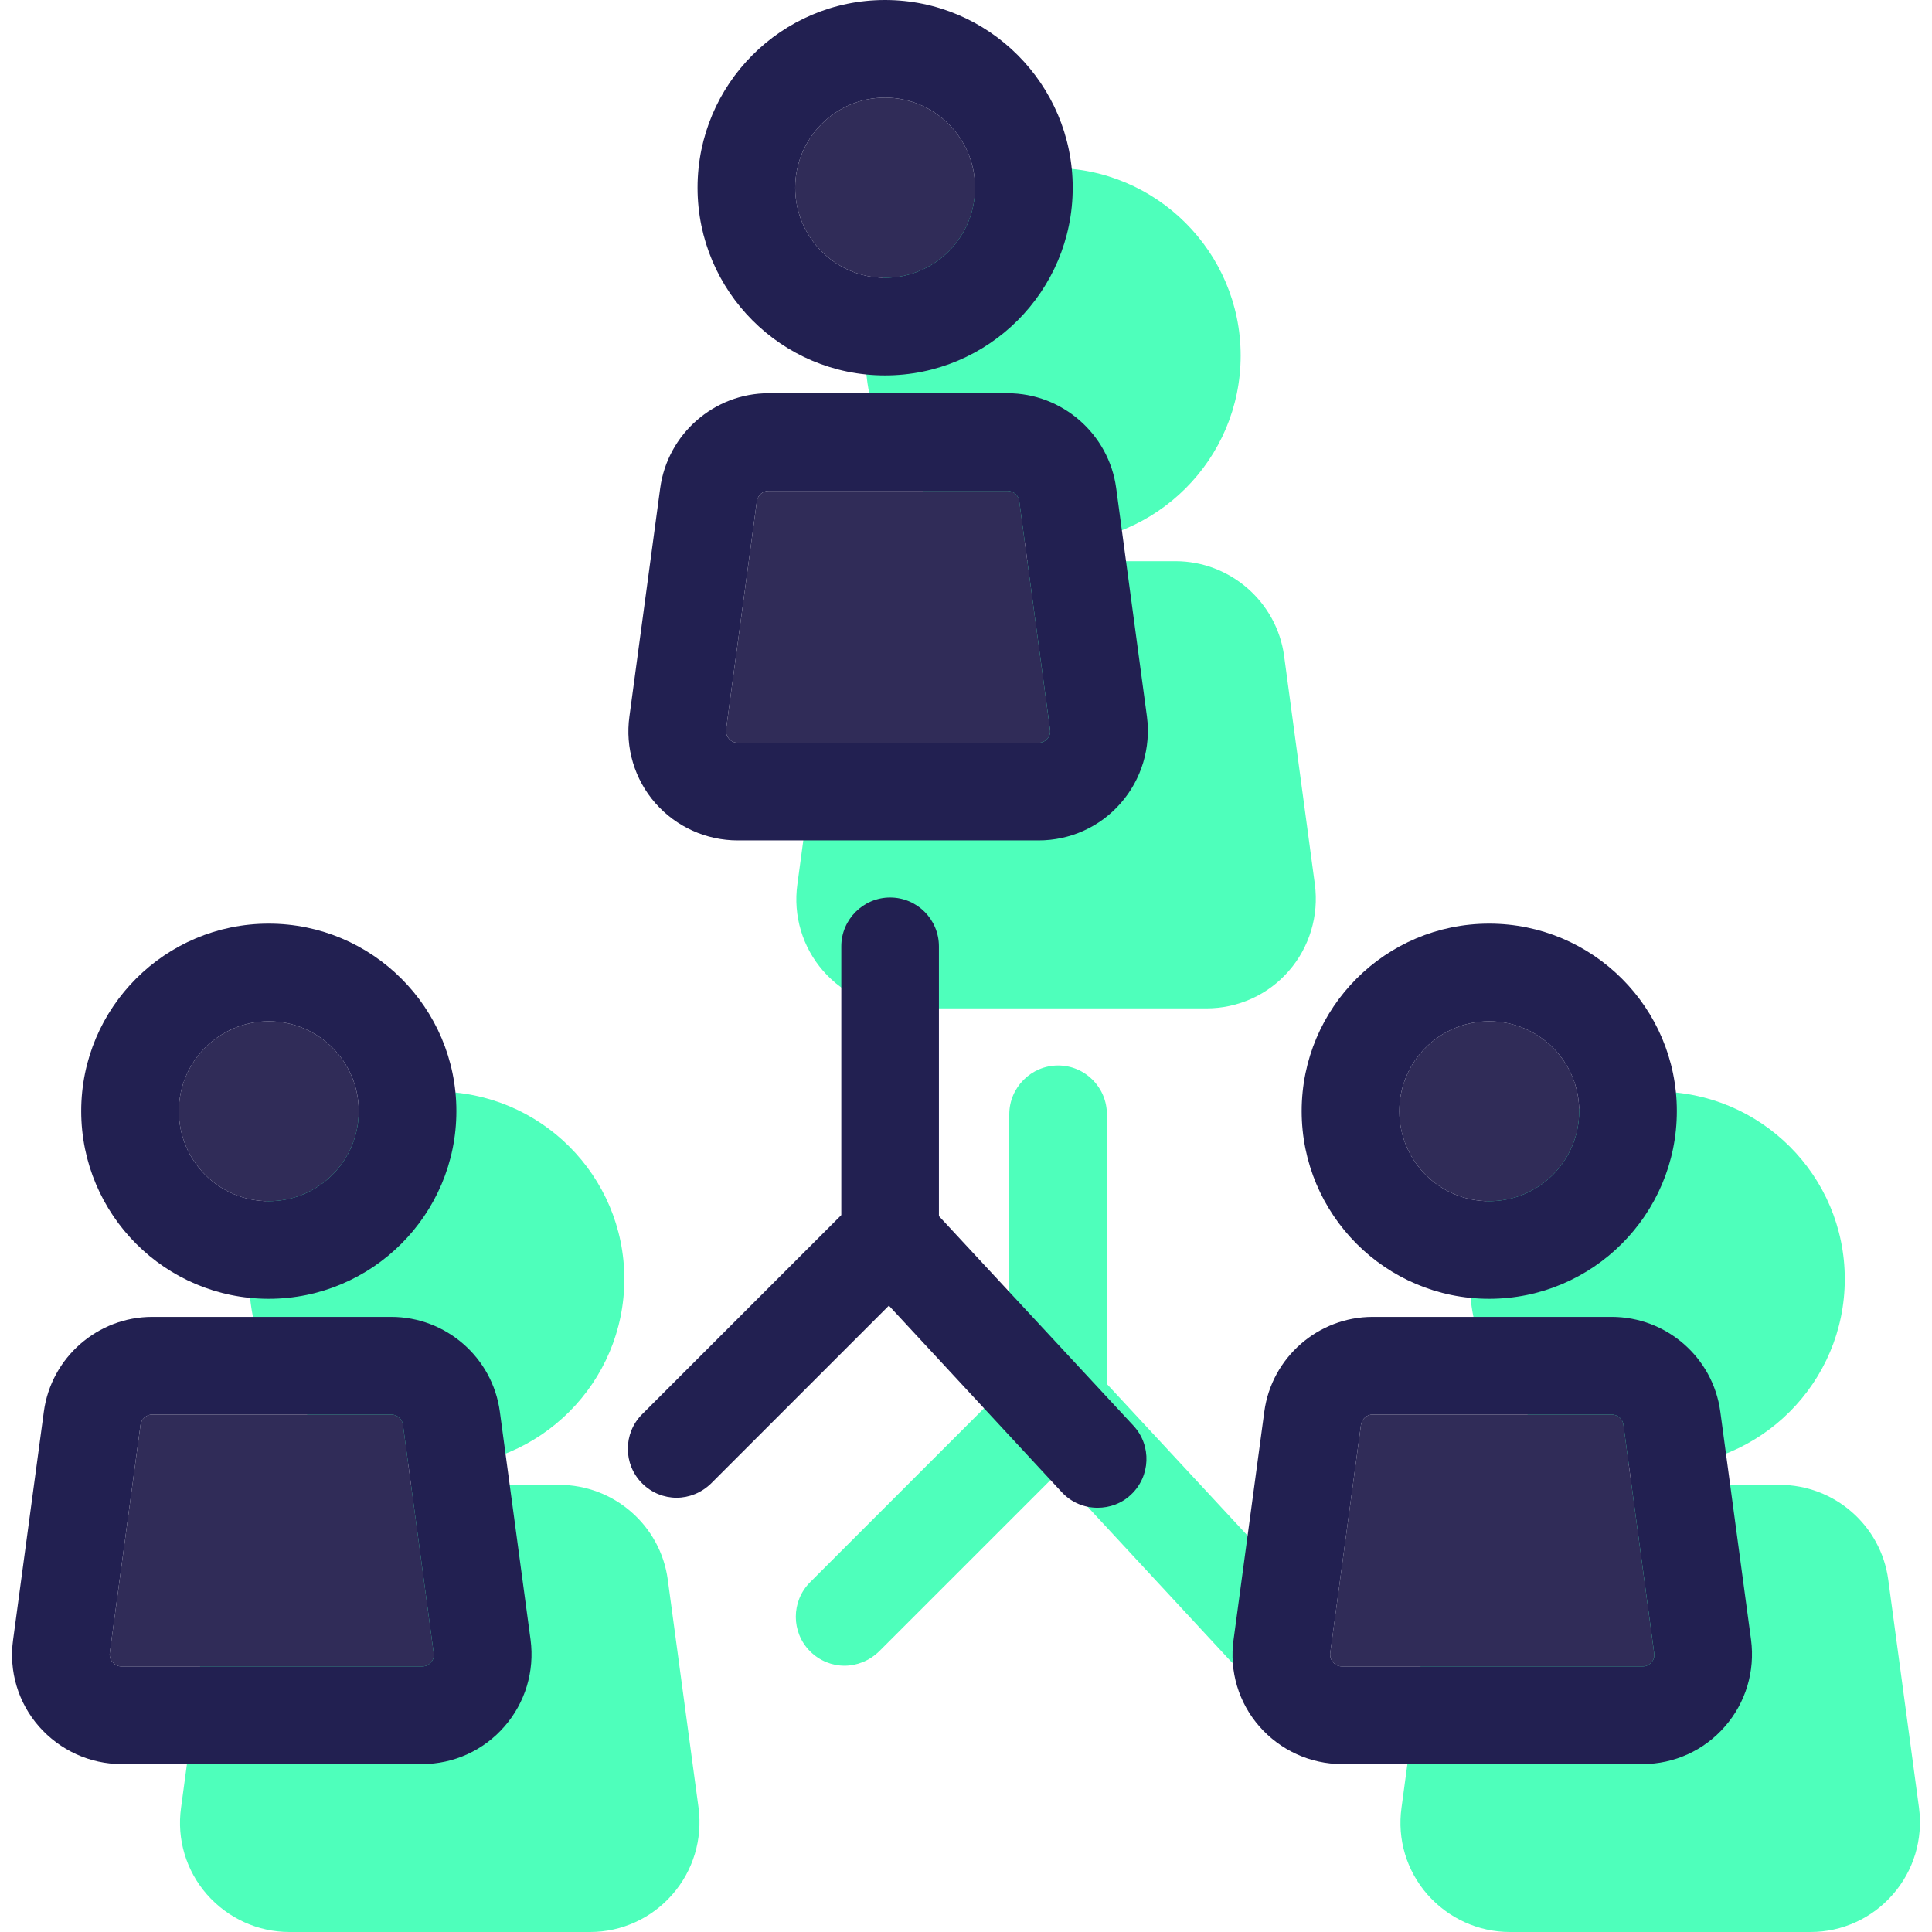
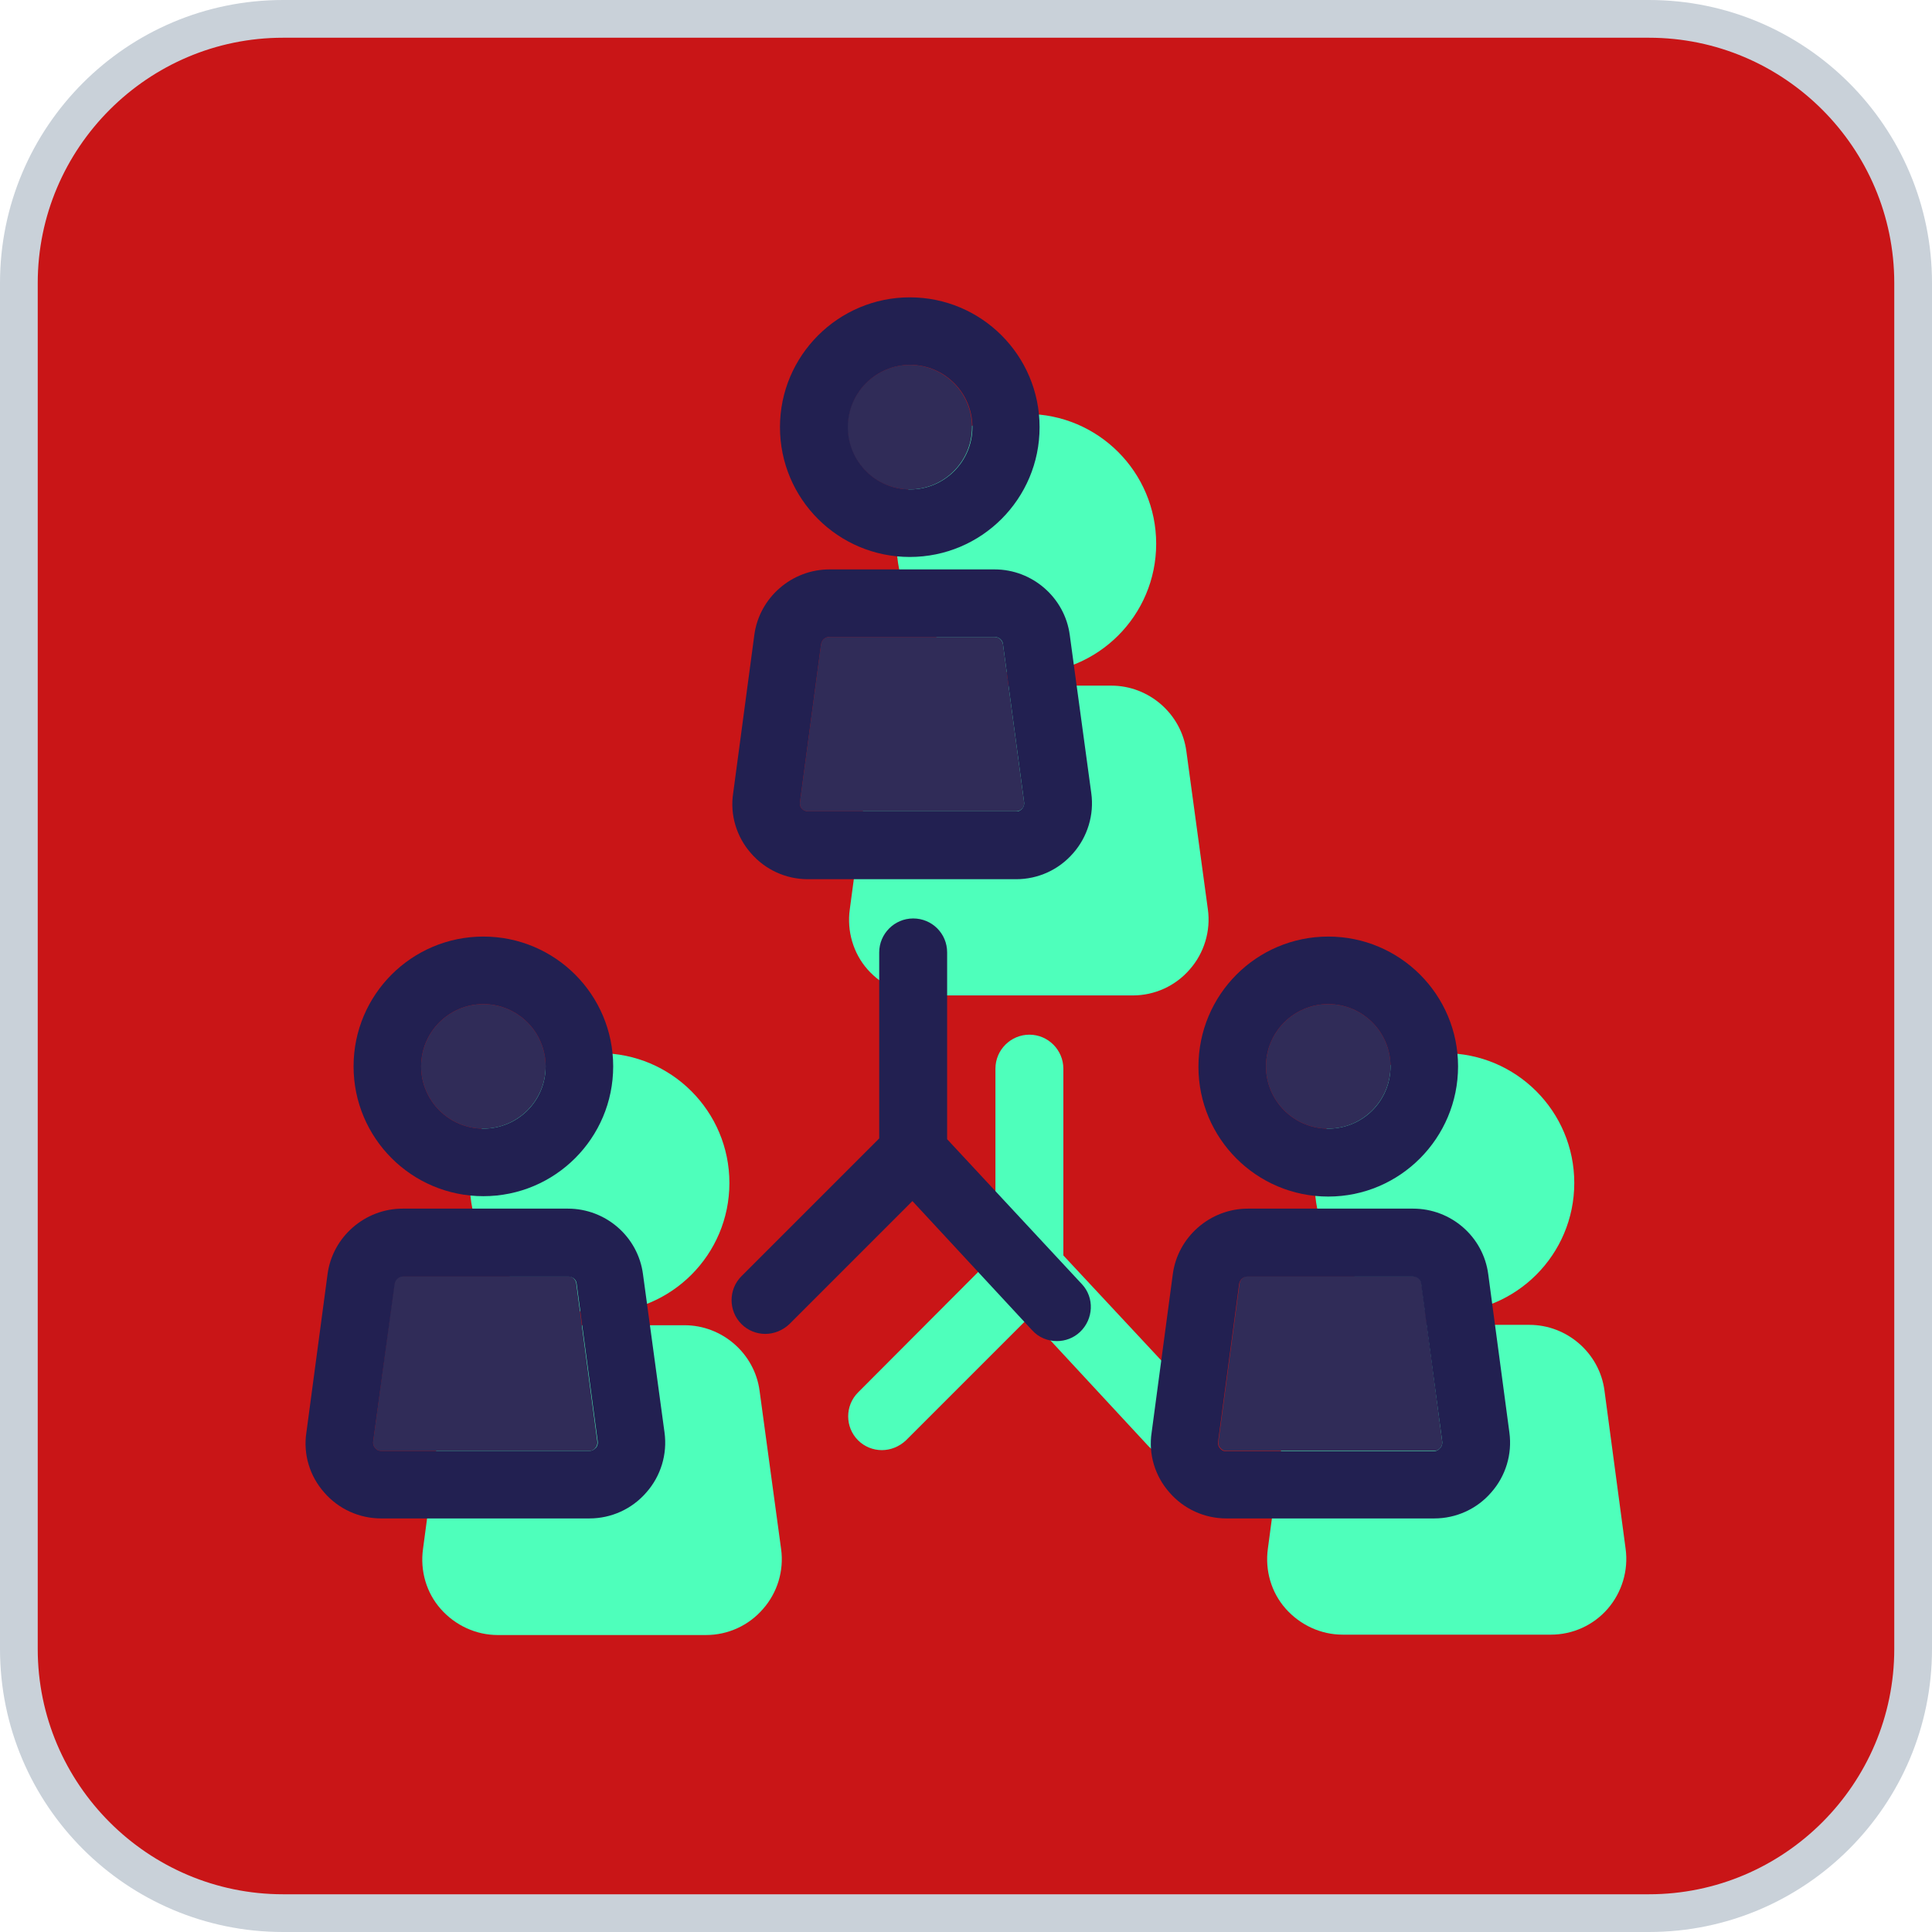
- <svg xmlns="http://www.w3.org/2000/svg" version="1.1" id="Layer_1" x="0px" y="0px" viewBox="0 0 306.534 306.534" style="enable-background:new 0 0 306.534 306.534;" xml:space="preserve">
+ <svg xmlns="http://www.w3.org/2000/svg" version="1.1" id="Layer_1" x="0px" y="0px" viewBox="0 0 512 512" style="enable-background:new 0 0 512 512;" xml:space="preserve">
+   <style type="text/css">
+ 	.st0{fill:#C91517;}
+ 	.st1{fill:#C9D1D9;}
+ 	.st2{fill:#4EFFBB;}
+ 	.st3{fill:#302C58;}
+ 	.st4{fill:#222051;}
+ </style>
+   <g>
+     <path class="st0" d="M75,507c-38.6,0-70-31.4-70-70V75C5,36.4,36.4,5,75,5h362c38.6,0,70,31.4,70,70v362c0,38.6-31.4,70-70,70H75z" />
+     <path class="st1" d="M437,10c35.8,0,65,29.2,65,65v362c0,35.8-29.2,65-65,65H75c-35.8,0-65-29.2-65-65V75c0-35.8,29.2-65,65-65H437    M437,0H75C33.6,0,0,33.6,0,75v362c0,41.4,33.6,75,75,75h362c41.4,0,75-33.6,75-75V75C512,33.6,478.4,0,437,0L437,0z" />
+   </g>
  <g>
    <g>
      <g>
-         <path style="fill:#4EFFBB;" d="M304.471,286.823l-4.881-36.21c-1.163-8.598-8.559-15.026-17.235-15.026h-37.914     c-8.637,0-16.033,6.428-17.196,15.026l-4.881,36.21c-0.697,4.995,0.814,9.992,4.105,13.749c3.33,3.796,8.093,5.962,13.091,5.962     h47.714c4.995,0,9.758-2.17,13.052-5.962C303.618,296.815,305.13,291.818,304.471,286.823z" />
-         <path style="fill:#4EFFBB;" d="M262.915,232.72c16.421,0,29.782-13.361,29.782-29.782s-13.361-29.743-29.782-29.743     s-29.743,13.322-29.743,29.743C233.172,219.358,246.494,232.72,262.915,232.72z" />
-         <path style="fill:#4EFFBB;" d="M203.739,104.065c-1.163-8.559-8.559-15.026-17.235-15.026H148.59     c-8.637,0-16.033,6.467-17.196,15.065l-4.881,36.21c-0.697,4.959,0.814,9.992,4.105,13.749c3.33,3.796,8.093,5.926,13.091,5.926     h47.714c4.995,0,9.758-2.131,13.052-5.926c3.291-3.757,4.802-8.79,4.144-13.749L203.739,104.065z" />
-         <path style="fill:#4EFFBB;" d="M175.622,219.59v-42.795c0-4.258-3.447-7.745-7.744-7.745c-4.261,0-7.744,3.486-7.744,7.745     v42.638L128.53,251.04c-3.02,3.02-3.02,7.94,0,10.96c1.509,1.512,3.486,2.284,5.461,2.284s3.949-0.775,5.5-2.284l28.195-28.195     l27.42,29.59c1.551,1.665,3.603,2.479,5.692,2.479c1.896,0,3.796-0.658,5.268-2.053c3.137-2.903,3.33-7.823,0.427-10.96     L175.622,219.59z" />
-         <path style="fill:#4EFFBB;" d="M167.063,86.211c16.421,0,29.782-13.361,29.782-29.782s-13.361-29.782-29.782-29.782     S137.32,40.009,137.32,56.429S150.642,86.211,167.063,86.211z" />
-         <path style="fill:#4EFFBB;" d="M105.948,250.613c-1.163-8.598-8.559-15.026-17.235-15.026H50.802     c-8.637,0-16.033,6.428-17.196,15.026l-4.881,36.21c-0.697,4.995,0.814,9.992,4.105,13.749c3.33,3.796,8.093,5.962,13.091,5.962     h47.714c4.995,0,9.758-2.17,13.052-5.962c3.291-3.757,4.802-8.751,4.144-13.749L105.948,250.613z" />
-         <path style="fill:#4EFFBB;" d="M69.276,232.72c16.421,0,29.782-13.361,29.782-29.782s-13.361-29.743-29.782-29.743     s-29.743,13.322-29.743,29.743C39.53,219.358,52.855,232.72,69.276,232.72z" />
+         <path class="st2" d="M430.8,410.4l-5.6-41.9c-1.3-9.9-9.9-17.4-19.9-17.4h-43.8c-10,0-18.5,7.4-19.9,17.4l-5.6,41.9     c-0.8,5.8,0.9,11.6,4.7,15.9c3.9,4.4,9.4,6.9,15.1,6.9h55.2c5.8,0,11.3-2.5,15.1-6.9C429.8,422,431.6,416.2,430.8,410.4z" />
+         <path class="st2" d="M382.8,347.9c19,0,34.4-15.4,34.4-34.4c0-19-15.4-34.4-34.4-34.4c-19,0-34.4,15.4-34.4,34.4     C348.4,332.4,363.8,347.9,382.8,347.9z" />
+         <path class="st2" d="M314.4,199.1c-1.3-9.9-9.9-17.4-19.9-17.4h-43.8c-10,0-18.5,7.5-19.9,17.4l-5.6,41.9     c-0.8,5.7,0.9,11.6,4.7,15.9c3.9,4.4,9.4,6.9,15.1,6.9h55.2c5.8,0,11.3-2.5,15.1-6.9c3.8-4.3,5.6-10.2,4.8-15.9L314.4,199.1z" />
+         <path class="st2" d="M281.8,332.7v-49.5c0-4.9-4-9-9-9c-4.9,0-9,4-9,9v49.3L227.4,369c-3.5,3.5-3.5,9.2,0,12.7     c1.7,1.7,4,2.6,6.3,2.6s4.6-0.9,6.4-2.6l32.6-32.6l31.7,34.2c1.8,1.9,4.2,2.9,6.6,2.9c2.2,0,4.4-0.8,6.1-2.4     c3.6-3.4,3.9-9,0.5-12.7L281.8,332.7z" />
+         <path class="st2" d="M272,178.5c19,0,34.4-15.4,34.4-34.4s-15.4-34.4-34.4-34.4S237.6,125,237.6,144S253,178.5,272,178.5z" />
+         <path class="st2" d="M201.3,368.6c-1.3-9.9-9.9-17.4-19.9-17.4h-43.8c-10,0-18.5,7.4-19.9,17.4l-5.6,41.9     c-0.8,5.8,0.9,11.6,4.7,15.9c3.9,4.4,9.4,6.9,15.1,6.9h55.2c5.8,0,11.3-2.5,15.1-6.9c3.8-4.3,5.6-10.1,4.8-15.9L201.3,368.6z" />
+         <path class="st2" d="M158.9,347.9c19,0,34.4-15.4,34.4-34.4c0-19-15.4-34.4-34.4-34.4s-34.4,15.4-34.4,34.4     C124.5,332.4,139.9,347.9,158.9,347.9z" />
      </g>
      <g>
        <g id="XMLID_18_">
          <g>
-             <path style="fill:#302C58;" d="M236.268,162.039c7.901,0,14.29,6.389,14.29,14.251c0,7.901-6.389,14.29-14.29,14.29       c-7.862,0-14.251-6.389-14.251-14.29C222.017,168.429,228.406,162.039,236.268,162.039z" />
-             <path style="fill:#302C58;" d="M262.446,262.267c0.117,0.697-0.153,1.202-0.427,1.473c-0.27,0.31-0.697,0.658-1.394,0.658       h-47.711c-0.697,0-1.163-0.349-1.394-0.658c-0.27-0.27-0.541-0.775-0.466-1.473l4.881-36.21       c0.156-0.929,0.929-1.626,1.86-1.626h37.914c0.929,0,1.743,0.697,1.86,1.587L262.446,262.267z" />
-             <path style="fill:#302C58;" d="M42.628,162.039c7.901,0,14.29,6.389,14.29,14.251c0,7.901-6.389,14.29-14.29,14.29       c-7.862,0-14.251-6.389-14.251-14.29C28.374,168.429,34.766,162.039,42.628,162.039z" />
-             <path style="fill:#302C58;" d="M68.807,262.267c0.117,0.697-0.156,1.202-0.427,1.473c-0.27,0.31-0.697,0.658-1.394,0.658       H19.274c-0.697,0-1.163-0.349-1.394-0.658c-0.27-0.27-0.541-0.775-0.466-1.473l4.881-36.21c0.156-0.929,0.929-1.626,1.86-1.626       h37.914c0.929,0,1.743,0.697,1.86,1.587L68.807,262.267z" />
-             <path style="fill:#302C58;" d="M140.416,15.492c7.901,0,14.29,6.428,14.29,14.29s-6.389,14.29-14.29,14.29       c-7.862,0-14.251-6.428-14.251-14.29S132.554,15.492,140.416,15.492z" />
-             <path style="fill:#302C58;" d="M166.594,115.72c0.117,0.697-0.153,1.199-0.427,1.512c-0.27,0.27-0.697,0.619-1.394,0.619       h-47.711c-0.697,0-1.163-0.349-1.394-0.619c-0.27-0.31-0.541-0.814-0.466-1.512l4.881-36.21       c0.153-0.929,0.929-1.626,1.86-1.626h37.914c0.929,0,1.743,0.697,1.86,1.626L166.594,115.72z" />
-             <path style="fill:#222051;" d="M277.824,260.175c0.658,4.995-0.853,9.992-4.144,13.749c-3.291,3.796-8.054,5.965-13.052,5.965       h-47.714c-4.995,0-9.758-2.17-13.091-5.965c-3.291-3.757-4.802-8.751-4.105-13.749l4.881-36.21       c1.163-8.598,8.559-15.026,17.196-15.026h37.914c8.676,0,16.072,6.428,17.235,15.026L277.824,260.175z M262.023,263.74       c0.27-0.27,0.541-0.775,0.427-1.473l-4.881-36.249c-0.117-0.89-0.929-1.587-1.86-1.587h-37.914       c-0.929,0-1.704,0.697-1.86,1.626l-4.877,36.21c-0.078,0.697,0.192,1.202,0.466,1.473c0.231,0.31,0.697,0.658,1.394,0.658       h47.714C261.325,264.398,261.752,264.049,262.023,263.74z" />
-             <path style="fill:#222051;" d="M236.268,146.547c16.421,0,29.782,13.322,29.782,29.743s-13.361,29.782-29.782,29.782       s-29.743-13.361-29.743-29.782S219.847,146.547,236.268,146.547z M250.558,176.29c0-7.862-6.389-14.251-14.29-14.251       c-7.862,0-14.251,6.389-14.251,14.251c0,7.901,6.389,14.29,14.251,14.29C244.168,190.58,250.558,184.191,250.558,176.29z" />
-             <path style="fill:#222051;" d="M181.972,113.667c0.658,4.956-0.853,9.992-4.144,13.749c-3.291,3.796-8.054,5.926-13.052,5.926       h-47.714c-4.995,0-9.761-2.131-13.091-5.926c-3.291-3.757-4.802-8.79-4.105-13.749l4.881-36.21       c1.163-8.598,8.559-15.065,17.196-15.065h37.914c8.676,0,16.072,6.467,17.235,15.026L181.972,113.667z M166.17,117.231       c0.27-0.31,0.541-0.814,0.427-1.512l-4.881-36.21c-0.117-0.929-0.929-1.626-1.86-1.626h-37.914       c-0.929,0-1.704,0.697-1.86,1.626l-4.881,36.21c-0.078,0.697,0.192,1.199,0.466,1.512c0.231,0.27,0.697,0.619,1.394,0.619       h47.714C165.473,117.85,165.9,117.502,166.17,117.231z" />
-             <path style="fill:#222051;" d="M179.841,226.21c2.906,3.137,2.711,8.054-0.427,10.96c-1.473,1.394-3.369,2.053-5.268,2.053       c-2.092,0-4.144-0.814-5.692-2.479l-27.42-29.59l-28.195,28.195c-1.548,1.512-3.525,2.284-5.5,2.284       c-1.974,0-3.952-0.775-5.461-2.284c-3.02-3.02-3.02-7.94,0-10.96l31.603-31.603v-42.638c0-4.258,3.486-7.745,7.745-7.745       c4.297,0,7.744,3.486,7.744,7.745v42.795L179.841,226.21z" />
-             <path style="fill:#222051;" d="M140.416,0c16.421,0,29.782,13.361,29.782,29.782s-13.361,29.782-29.782,29.782       s-29.743-13.361-29.743-29.782S123.995,0,140.416,0z M154.705,29.782c0-7.862-6.389-14.29-14.29-14.29       c-7.862,0-14.251,6.428-14.251,14.29s6.389,14.29,14.251,14.29C148.316,44.072,154.705,37.644,154.705,29.782z" />
-             <path style="fill:#222051;" d="M84.182,260.175c0.658,4.995-0.853,9.992-4.144,13.749c-3.291,3.796-8.057,5.965-13.052,5.965       H19.274c-4.995,0-9.758-2.17-13.091-5.965c-3.291-3.757-4.802-8.751-4.105-13.749l4.881-36.21       c1.163-8.598,8.559-15.026,17.196-15.026h37.914c8.676,0,16.072,6.428,17.235,15.026L84.182,260.175z M68.38,263.74       c0.27-0.27,0.541-0.775,0.427-1.473l-4.881-36.249c-0.117-0.89-0.929-1.587-1.86-1.587H24.155c-0.929,0-1.704,0.697-1.86,1.626       l-4.881,36.21c-0.078,0.697,0.192,1.202,0.466,1.473c0.231,0.31,0.697,0.658,1.394,0.658h47.711       C67.683,264.398,68.11,264.049,68.38,263.74z" />
-             <path style="fill:#222051;" d="M42.628,146.547c16.421,0,29.782,13.322,29.782,29.743s-13.361,29.782-29.782,29.782       s-29.743-13.361-29.743-29.782C12.882,159.87,26.207,146.547,42.628,146.547z M56.918,176.29       c0-7.862-6.389-14.251-14.29-14.251c-7.862,0-14.251,6.389-14.251,14.251c0,7.901,6.389,14.29,14.251,14.29       C50.529,190.58,56.918,184.191,56.918,176.29z" />
+             <path class="st3" d="M352,266.1c9.1,0,16.5,7.4,16.5,16.5c0,9.1-7.4,16.5-16.5,16.5c-9.1,0-16.5-7.4-16.5-16.5       C335.5,273.5,342.9,266.1,352,266.1z" />
+             <path class="st3" d="M382.2,382c0.1,0.8-0.2,1.4-0.5,1.7c-0.3,0.4-0.8,0.8-1.6,0.8H325c-0.8,0-1.3-0.4-1.6-0.8       c-0.3-0.3-0.6-0.9-0.5-1.7l5.6-41.9c0.2-1.1,1.1-1.9,2.2-1.9h43.8c1.1,0,2,0.8,2.2,1.8L382.2,382z" />
+             <path class="st3" d="M128.1,266.1c9.1,0,16.5,7.4,16.5,16.5c0,9.1-7.4,16.5-16.5,16.5c-9.1,0-16.5-7.4-16.5-16.5       C111.6,273.5,119,266.1,128.1,266.1z" />
+             <path class="st3" d="M158.3,382c0.1,0.8-0.2,1.4-0.5,1.7c-0.3,0.4-0.8,0.8-1.6,0.8h-55.2c-0.8,0-1.3-0.4-1.6-0.8       c-0.3-0.3-0.6-0.9-0.5-1.7l5.6-41.9c0.2-1.1,1.1-1.9,2.2-1.9h43.8c1.1,0,2,0.8,2.2,1.8L158.3,382z" />
+             <path class="st3" d="M241.1,96.7c9.1,0,16.5,7.4,16.5,16.5s-7.4,16.5-16.5,16.5c-9.1,0-16.5-7.4-16.5-16.5       S232.1,96.7,241.1,96.7z" />
+             <path class="st3" d="M271.4,212.6c0.1,0.8-0.2,1.4-0.5,1.7c-0.3,0.3-0.8,0.7-1.6,0.7h-55.2c-0.8,0-1.3-0.4-1.6-0.7       c-0.3-0.4-0.6-0.9-0.5-1.7l5.6-41.9c0.2-1.1,1.1-1.9,2.2-1.9h43.8c1.1,0,2,0.8,2.2,1.9L271.4,212.6z" />
+             <path class="st4" d="M400,379.6c0.8,5.8-1,11.6-4.8,15.9c-3.8,4.4-9.3,6.9-15.1,6.9H325c-5.8,0-11.3-2.5-15.1-6.9       c-3.8-4.3-5.6-10.1-4.7-15.9l5.6-41.9c1.3-9.9,9.9-17.4,19.9-17.4h43.8c10,0,18.6,7.4,19.9,17.4L400,379.6z M381.7,383.7       c0.3-0.3,0.6-0.9,0.5-1.7l-5.6-41.9c-0.1-1-1.1-1.8-2.2-1.8h-43.8c-1.1,0-2,0.8-2.2,1.9l-5.6,41.9c-0.1,0.8,0.2,1.4,0.5,1.7       c0.3,0.4,0.8,0.8,1.6,0.8h55.2C380.9,384.5,381.4,384.1,381.7,383.7z" />
+             <path class="st4" d="M352,248.2c19,0,34.4,15.4,34.4,34.4S371,317.1,352,317.1c-19,0-34.4-15.4-34.4-34.4       C317.6,263.6,333,248.2,352,248.2z M368.5,282.6c0-9.1-7.4-16.5-16.5-16.5c-9.1,0-16.5,7.4-16.5,16.5c0,9.1,7.4,16.5,16.5,16.5       C361.1,299.1,368.5,291.8,368.5,282.6z" />
+             <path class="st4" d="M289.2,210.2c0.8,5.7-1,11.6-4.8,15.9c-3.8,4.4-9.3,6.9-15.1,6.9h-55.2c-5.8,0-11.3-2.5-15.1-6.9       c-3.8-4.3-5.6-10.2-4.7-15.9l5.6-41.9c1.3-9.9,9.9-17.4,19.9-17.4h43.8c10,0,18.6,7.5,19.9,17.4L289.2,210.2z M270.9,214.3       c0.3-0.4,0.6-0.9,0.5-1.7l-5.6-41.9c-0.1-1.1-1.1-1.9-2.2-1.9h-43.8c-1.1,0-2,0.8-2.2,1.9l-5.6,41.9c-0.1,0.8,0.2,1.4,0.5,1.7       c0.3,0.3,0.8,0.7,1.6,0.7h55.2C270.1,215.1,270.6,214.6,270.9,214.3z" />
+             <path class="st4" d="M286.7,340.3c3.4,3.6,3.1,9.3-0.5,12.7c-1.7,1.6-3.9,2.4-6.1,2.4c-2.4,0-4.8-0.9-6.6-2.9l-31.7-34.2       l-32.6,32.6c-1.8,1.7-4.1,2.6-6.4,2.6c-2.3,0-4.6-0.9-6.3-2.6c-3.5-3.5-3.5-9.2,0-12.7l36.5-36.5v-49.3c0-4.9,4-9,9-9       c5,0,9,4,9,9v49.5L286.7,340.3z" />
+             <path class="st4" d="M241.1,78.8c19,0,34.4,15.4,34.4,34.4s-15.4,34.4-34.4,34.4c-19,0-34.4-15.4-34.4-34.4       S222.2,78.8,241.1,78.8z M257.7,113.2c0-9.1-7.4-16.5-16.5-16.5c-9.1,0-16.5,7.4-16.5,16.5s7.4,16.5,16.5,16.5       C250.3,129.7,257.7,122.3,257.7,113.2z" />
+             <path class="st4" d="M176.1,379.6c0.8,5.8-1,11.6-4.8,15.9c-3.8,4.4-9.3,6.9-15.1,6.9h-55.2c-5.8,0-11.3-2.5-15.1-6.9       c-3.8-4.3-5.6-10.1-4.7-15.9l5.6-41.9c1.3-9.9,9.9-17.4,19.9-17.4h43.8c10,0,18.6,7.4,19.9,17.4L176.1,379.6z M157.9,383.7       c0.3-0.3,0.6-0.9,0.5-1.7l-5.6-41.9c-0.1-1-1.1-1.8-2.2-1.8h-43.8c-1.1,0-2,0.8-2.2,1.9L98.9,382c-0.1,0.8,0.2,1.4,0.5,1.7       c0.3,0.4,0.8,0.8,1.6,0.8h55.2C157,384.5,157.5,384.1,157.9,383.7z" />
+             <path class="st4" d="M128.1,248.2c19,0,34.4,15.4,34.4,34.4s-15.4,34.4-34.4,34.4s-34.4-15.4-34.4-34.4       C93.7,263.6,109.1,248.2,128.1,248.2z M144.6,282.6c0-9.1-7.4-16.5-16.5-16.5c-9.1,0-16.5,7.4-16.5,16.5       c0,9.1,7.4,16.5,16.5,16.5C137.2,299.1,144.6,291.8,144.6,282.6z" />
          </g>
        </g>
      </g>
    </g>
  </g>
-   <g>
- </g>
-   <g>
- </g>
-   <g>
- </g>
-   <g>
- </g>
-   <g>
- </g>
-   <g>
- </g>
-   <g>
- </g>
-   <g>
- </g>
-   <g>
- </g>
-   <g>
- </g>
-   <g>
- </g>
-   <g>
- </g>
-   <g>
- </g>
-   <g>
- </g>
-   <g>
- </g>
</svg>
